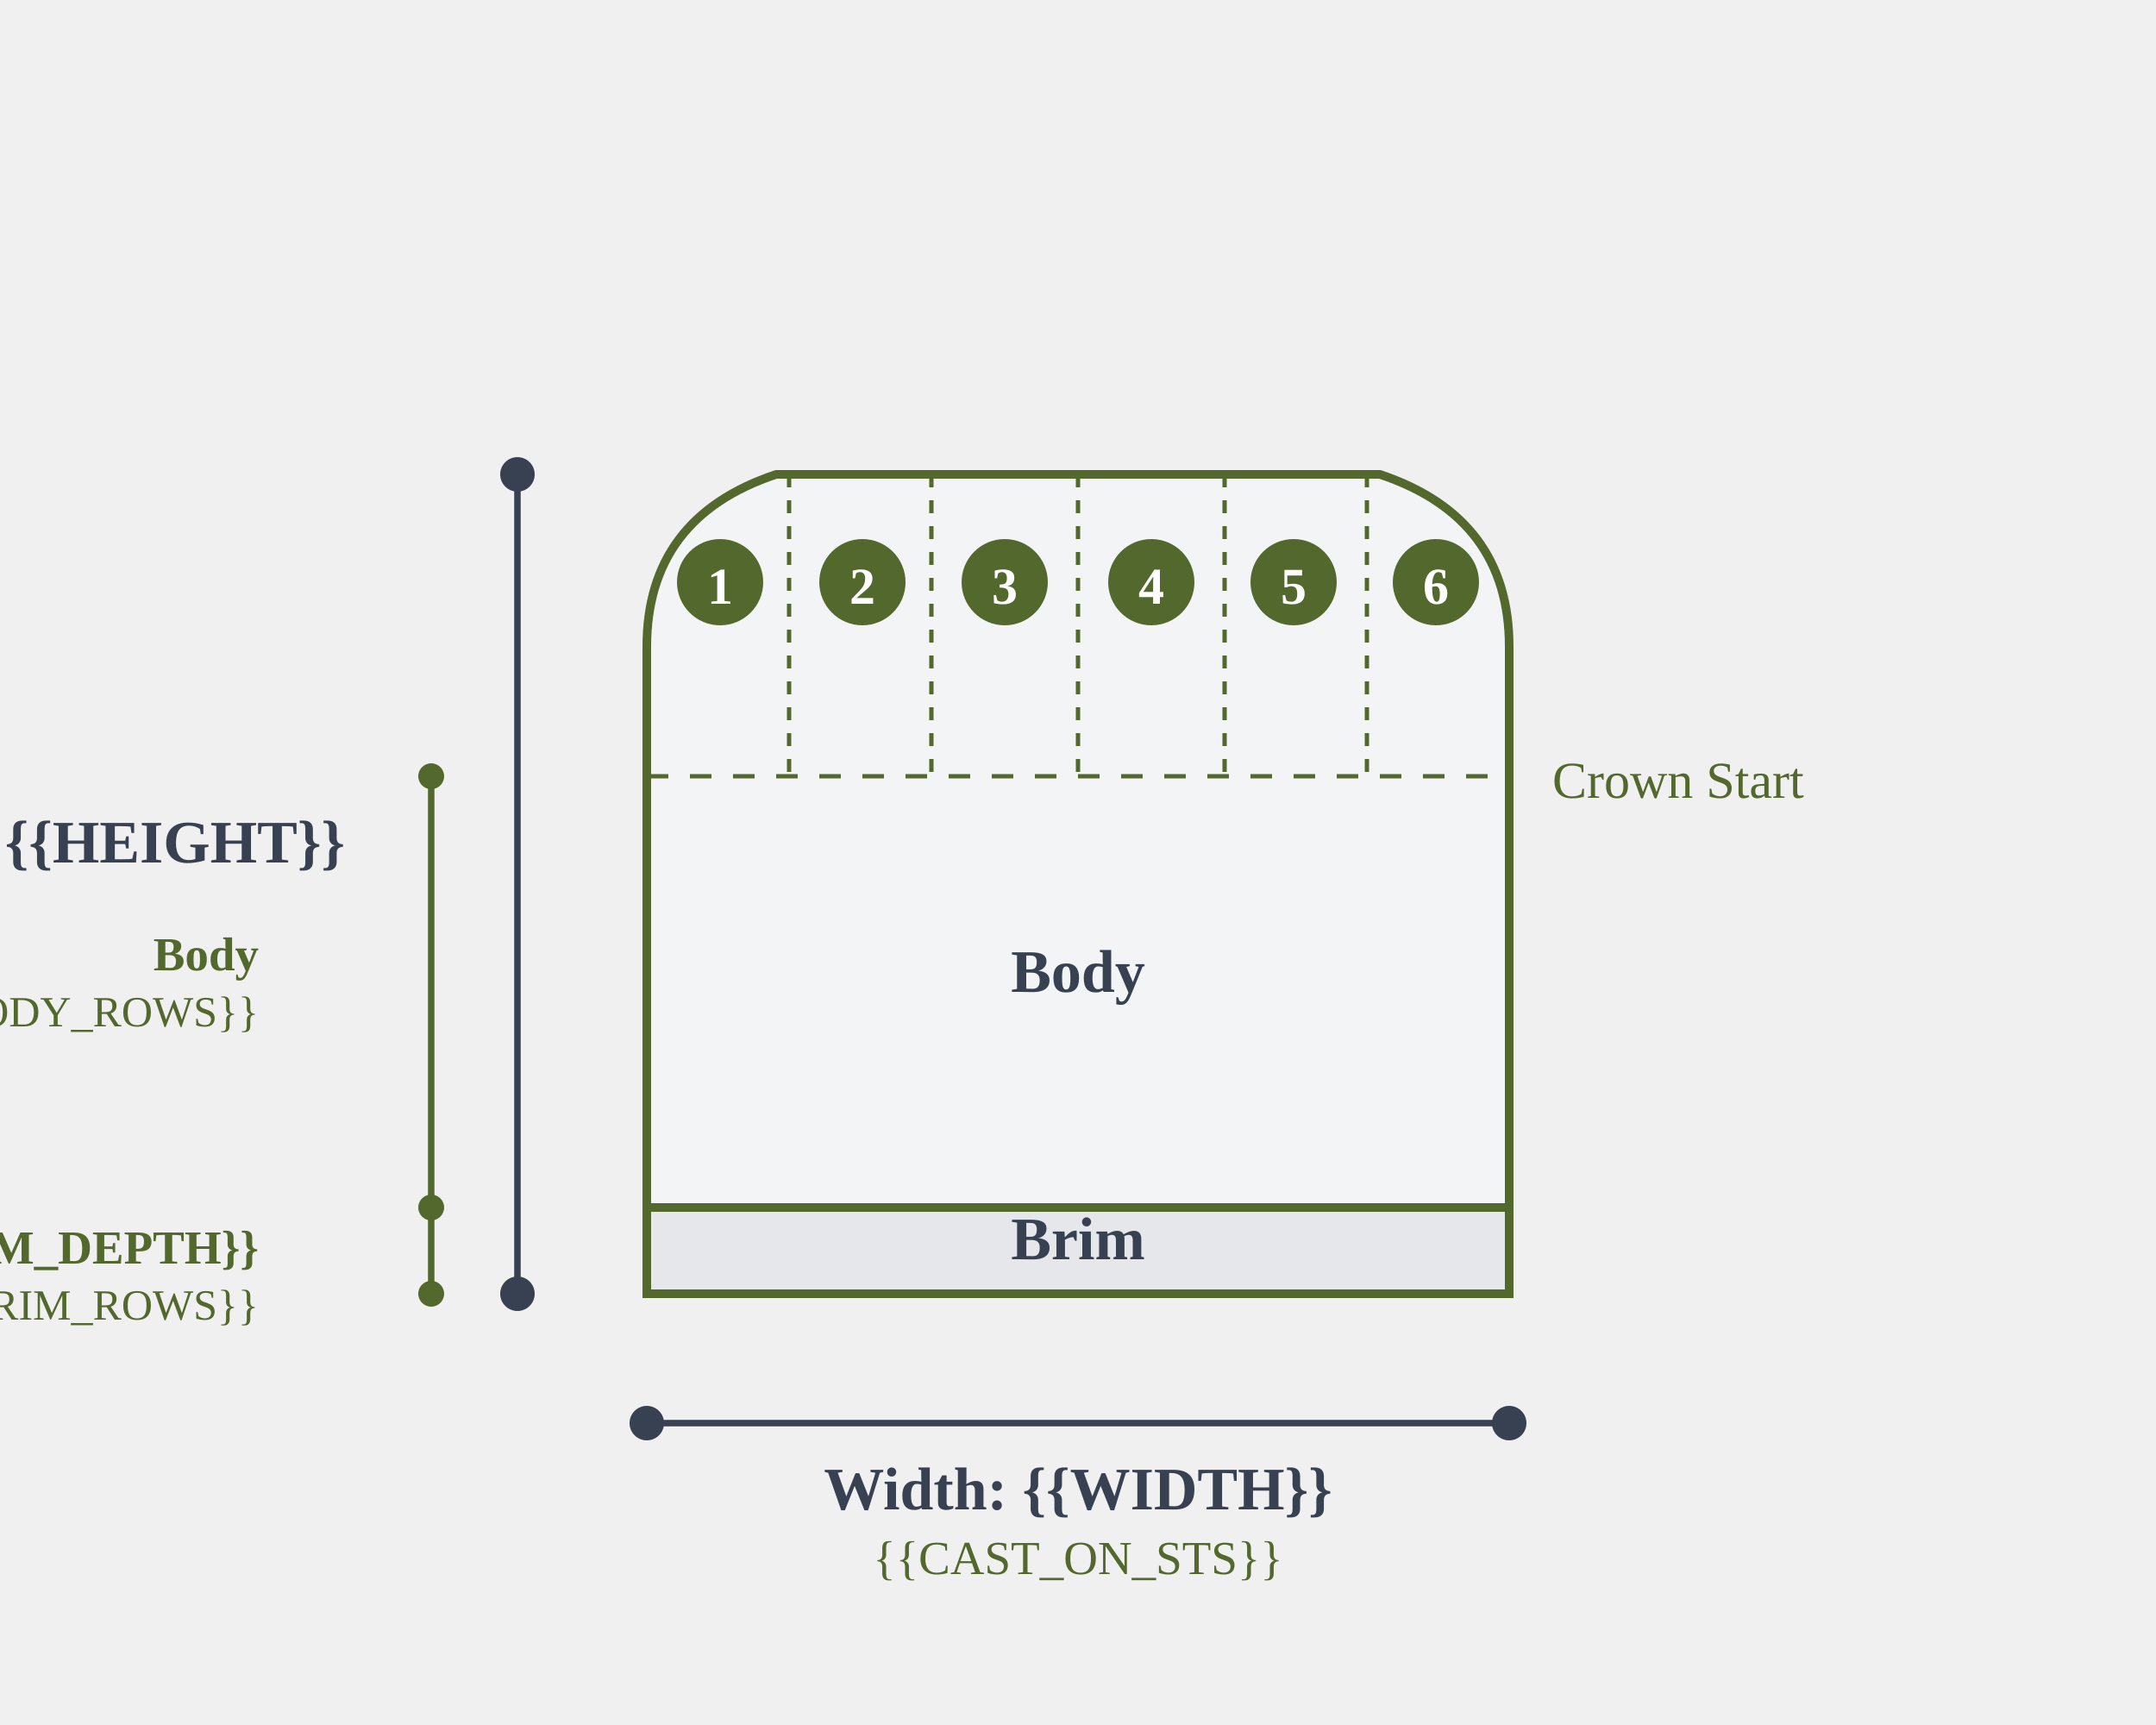
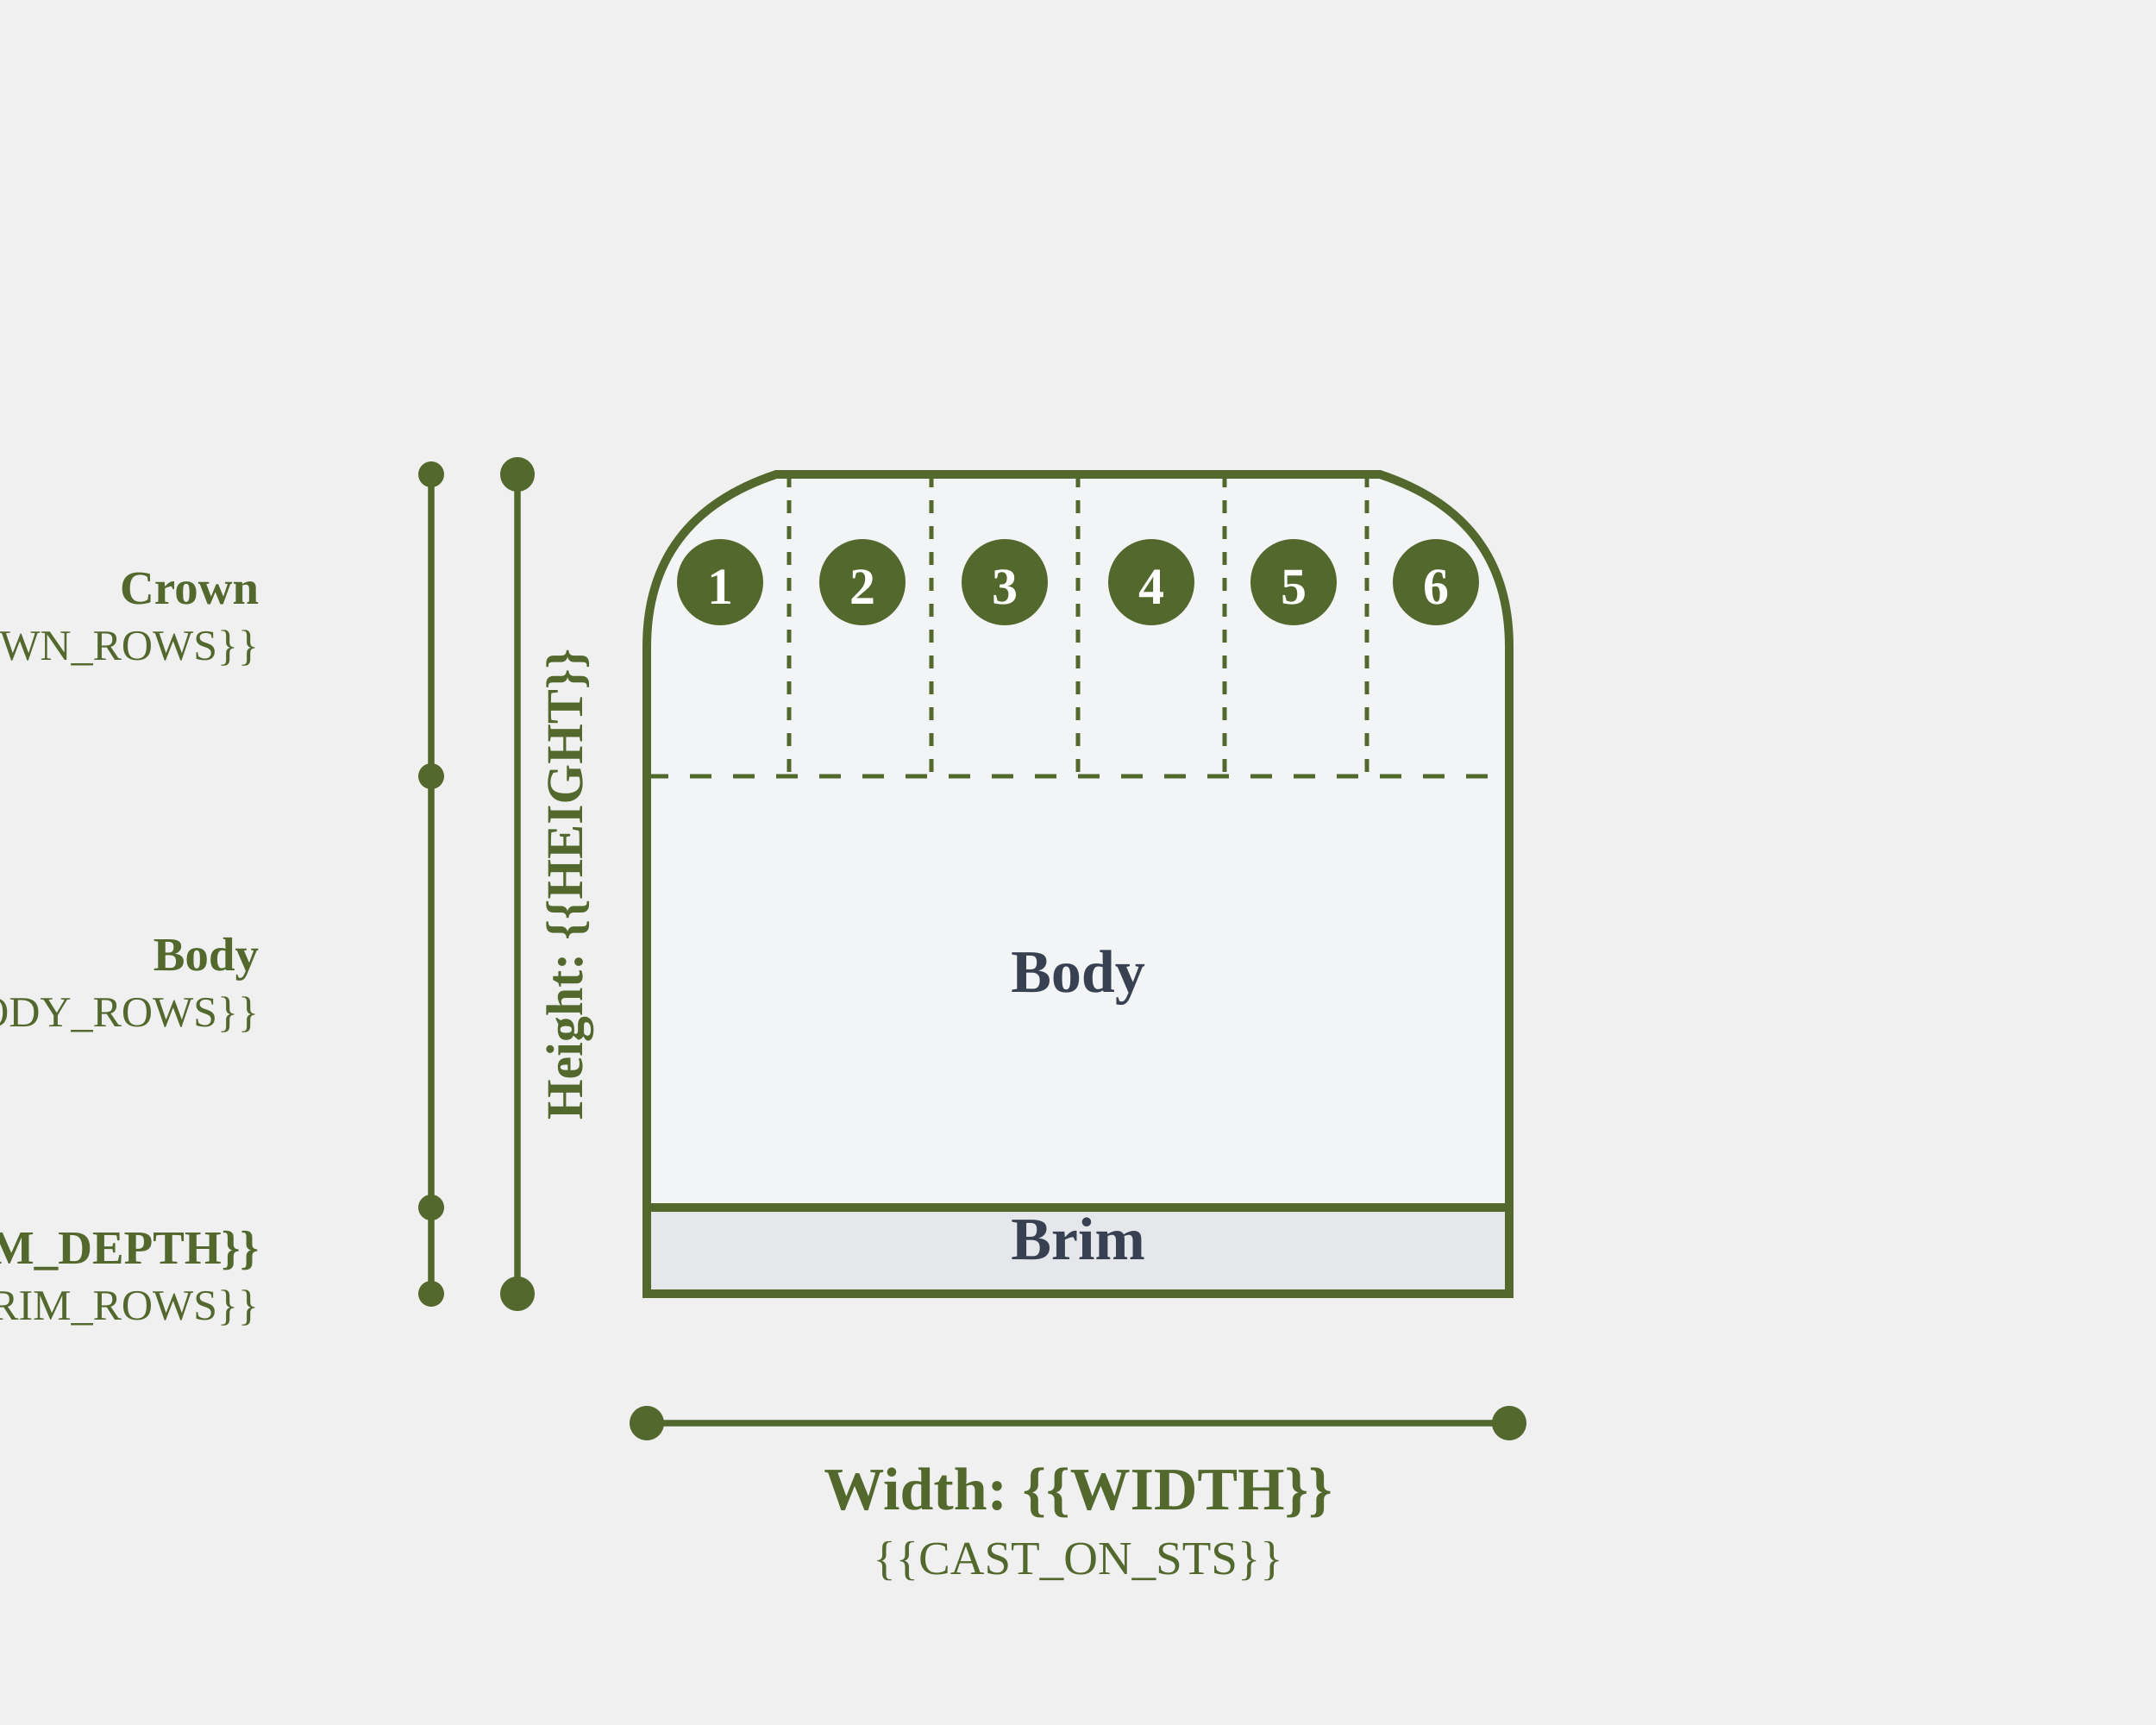
<svg xmlns="http://www.w3.org/2000/svg" viewBox="0 0 500 400">
  <path d="M 150 300 L 150 150 Q 150 120, 180 110 L 320 110 Q 350 120, 350 150 L 350 300 Z" fill="#f3f4f6" stroke="#52682D" stroke-width="2" />
  <line x1="183" y1="110" x2="183" y2="180" stroke="#52682D" stroke-width="1" stroke-dasharray="3,3" />
  <line x1="216" y1="110" x2="216" y2="180" stroke="#52682D" stroke-width="1" stroke-dasharray="3,3" />
  <line x1="250" y1="110" x2="250" y2="180" stroke="#52682D" stroke-width="1" stroke-dasharray="3,3" />
  <line x1="284" y1="110" x2="284" y2="180" stroke="#52682D" stroke-width="1" stroke-dasharray="3,3" />
  <line x1="317" y1="110" x2="317" y2="180" stroke="#52682D" stroke-width="1" stroke-dasharray="3,3" />
  <circle cx="167" cy="135" r="10" fill="#52682D" />
  <text x="167" y="140" text-anchor="middle" font-size="12" font-weight="700" fill="white">1</text>
  <circle cx="200" cy="135" r="10" fill="#52682D" />
  <text x="200" y="140" text-anchor="middle" font-size="12" font-weight="700" fill="white">2</text>
  <circle cx="233" cy="135" r="10" fill="#52682D" />
  <text x="233" y="140" text-anchor="middle" font-size="12" font-weight="700" fill="white">3</text>
  <circle cx="267" cy="135" r="10" fill="#52682D" />
  <text x="267" y="140" text-anchor="middle" font-size="12" font-weight="700" fill="white">4</text>
  <circle cx="300" cy="135" r="10" fill="#52682D" />
  <text x="300" y="140" text-anchor="middle" font-size="12" font-weight="700" fill="white">5</text>
  <circle cx="333" cy="135" r="10" fill="#52682D" />
  <text x="333" y="140" text-anchor="middle" font-size="12" font-weight="700" fill="white">6</text>
  <rect x="150" y="280" width="200" height="20" fill="#e5e7eb" stroke="#52682D" stroke-width="2" />
  <line x1="150" y1="180" x2="350" y2="180" stroke="#52682D" stroke-width="1" stroke-dasharray="5,5" />
-   <line x1="150" y1="330" x2="350" y2="330" stroke="#374151" stroke-width="1.5" />
-   <circle cx="150" cy="330" r="4" fill="#374151" />
-   <circle cx="350" cy="330" r="4" fill="#374151" />
-   <text x="250" y="350" text-anchor="middle" font-size="14" font-weight="600" fill="#374151">
+   <line x1="150" y1="330" x2="350" y2="330" stroke="#52682D" stroke-width="1.5" />
+   <circle cx="150" cy="330" r="4" fill="#52682D" />
+   <circle cx="350" cy="330" r="4" fill="#52682D" />
+   <text x="250" y="350" text-anchor="middle" font-size="14" font-weight="600" fill="#52682D">
    Width: {{WIDTH}}
  </text>
  <text x="250" y="365" text-anchor="middle" font-size="11" fill="#52682D">
    {{CAST_ON_STS}}
  </text>
-   <line x1="120" y1="110" x2="120" y2="300" stroke="#374151" stroke-width="1.5" />
-   <circle cx="120" cy="110" r="4" fill="#374151" />
-   <circle cx="120" cy="300" r="4" fill="#374151" />
-   <text x="80" y="200" text-anchor="end" font-size="14" font-weight="600" fill="#374151">
+   <line x1="120" y1="110" x2="120" y2="300" stroke="#52682D" stroke-width="1.5" />
+   <circle cx="120" cy="110" r="4" fill="#52682D" />
+   <circle cx="120" cy="300" r="4" fill="#52682D" />
+   <text x="135" y="205" text-anchor="middle" font-size="12" font-weight="600" fill="#52682D" transform="rotate(-90, 135, 205)">
    Height: {{HEIGHT}}
  </text>
+   <line x1="100" y1="110" x2="100" y2="180" stroke="#52682D" stroke-width="1.5" />
+   <circle cx="100" cy="110" r="3" fill="#52682D" />
+   <circle cx="100" cy="180" r="3" fill="#52682D" />
+   <text x="60" y="140" text-anchor="end" font-size="11" font-weight="600" fill="#52682D">
+     Crown
+   </text>
+   <text x="60" y="153" text-anchor="end" font-size="10" fill="#52682D">
+     {{CROWN_ROWS}}
+   </text>
  <line x1="100" y1="180" x2="100" y2="280" stroke="#52682D" stroke-width="1.5" />
-   <circle cx="100" cy="180" r="3" fill="#52682D" />
  <circle cx="100" cy="280" r="3" fill="#52682D" />
  <text x="60" y="225" text-anchor="end" font-size="11" font-weight="600" fill="#52682D">
    Body
  </text>
  <text x="60" y="238" text-anchor="end" font-size="10" fill="#52682D">
    {{BODY_ROWS}}
  </text>
  <line x1="100" y1="280" x2="100" y2="300" stroke="#52682D" stroke-width="1.5" />
  <circle cx="100" cy="300" r="3" fill="#52682D" />
  <text x="60" y="293" text-anchor="end" font-size="11" font-weight="600" fill="#52682D">
    Brim: {{BRIM_DEPTH}}
  </text>
  <text x="60" y="306" text-anchor="end" font-size="10" fill="#52682D">
    {{BRIM_ROWS}}
  </text>
-   <text x="360" y="185" text-anchor="start" font-size="12" fill="#52682D">
-     Crown Start
-   </text>
  <text x="250" y="230" text-anchor="middle" font-size="14" font-weight="700" fill="#374151">
    Body
  </text>
  <text x="250" y="292" text-anchor="middle" font-size="14" font-weight="700" fill="#374151">
    Brim
  </text>
</svg>
